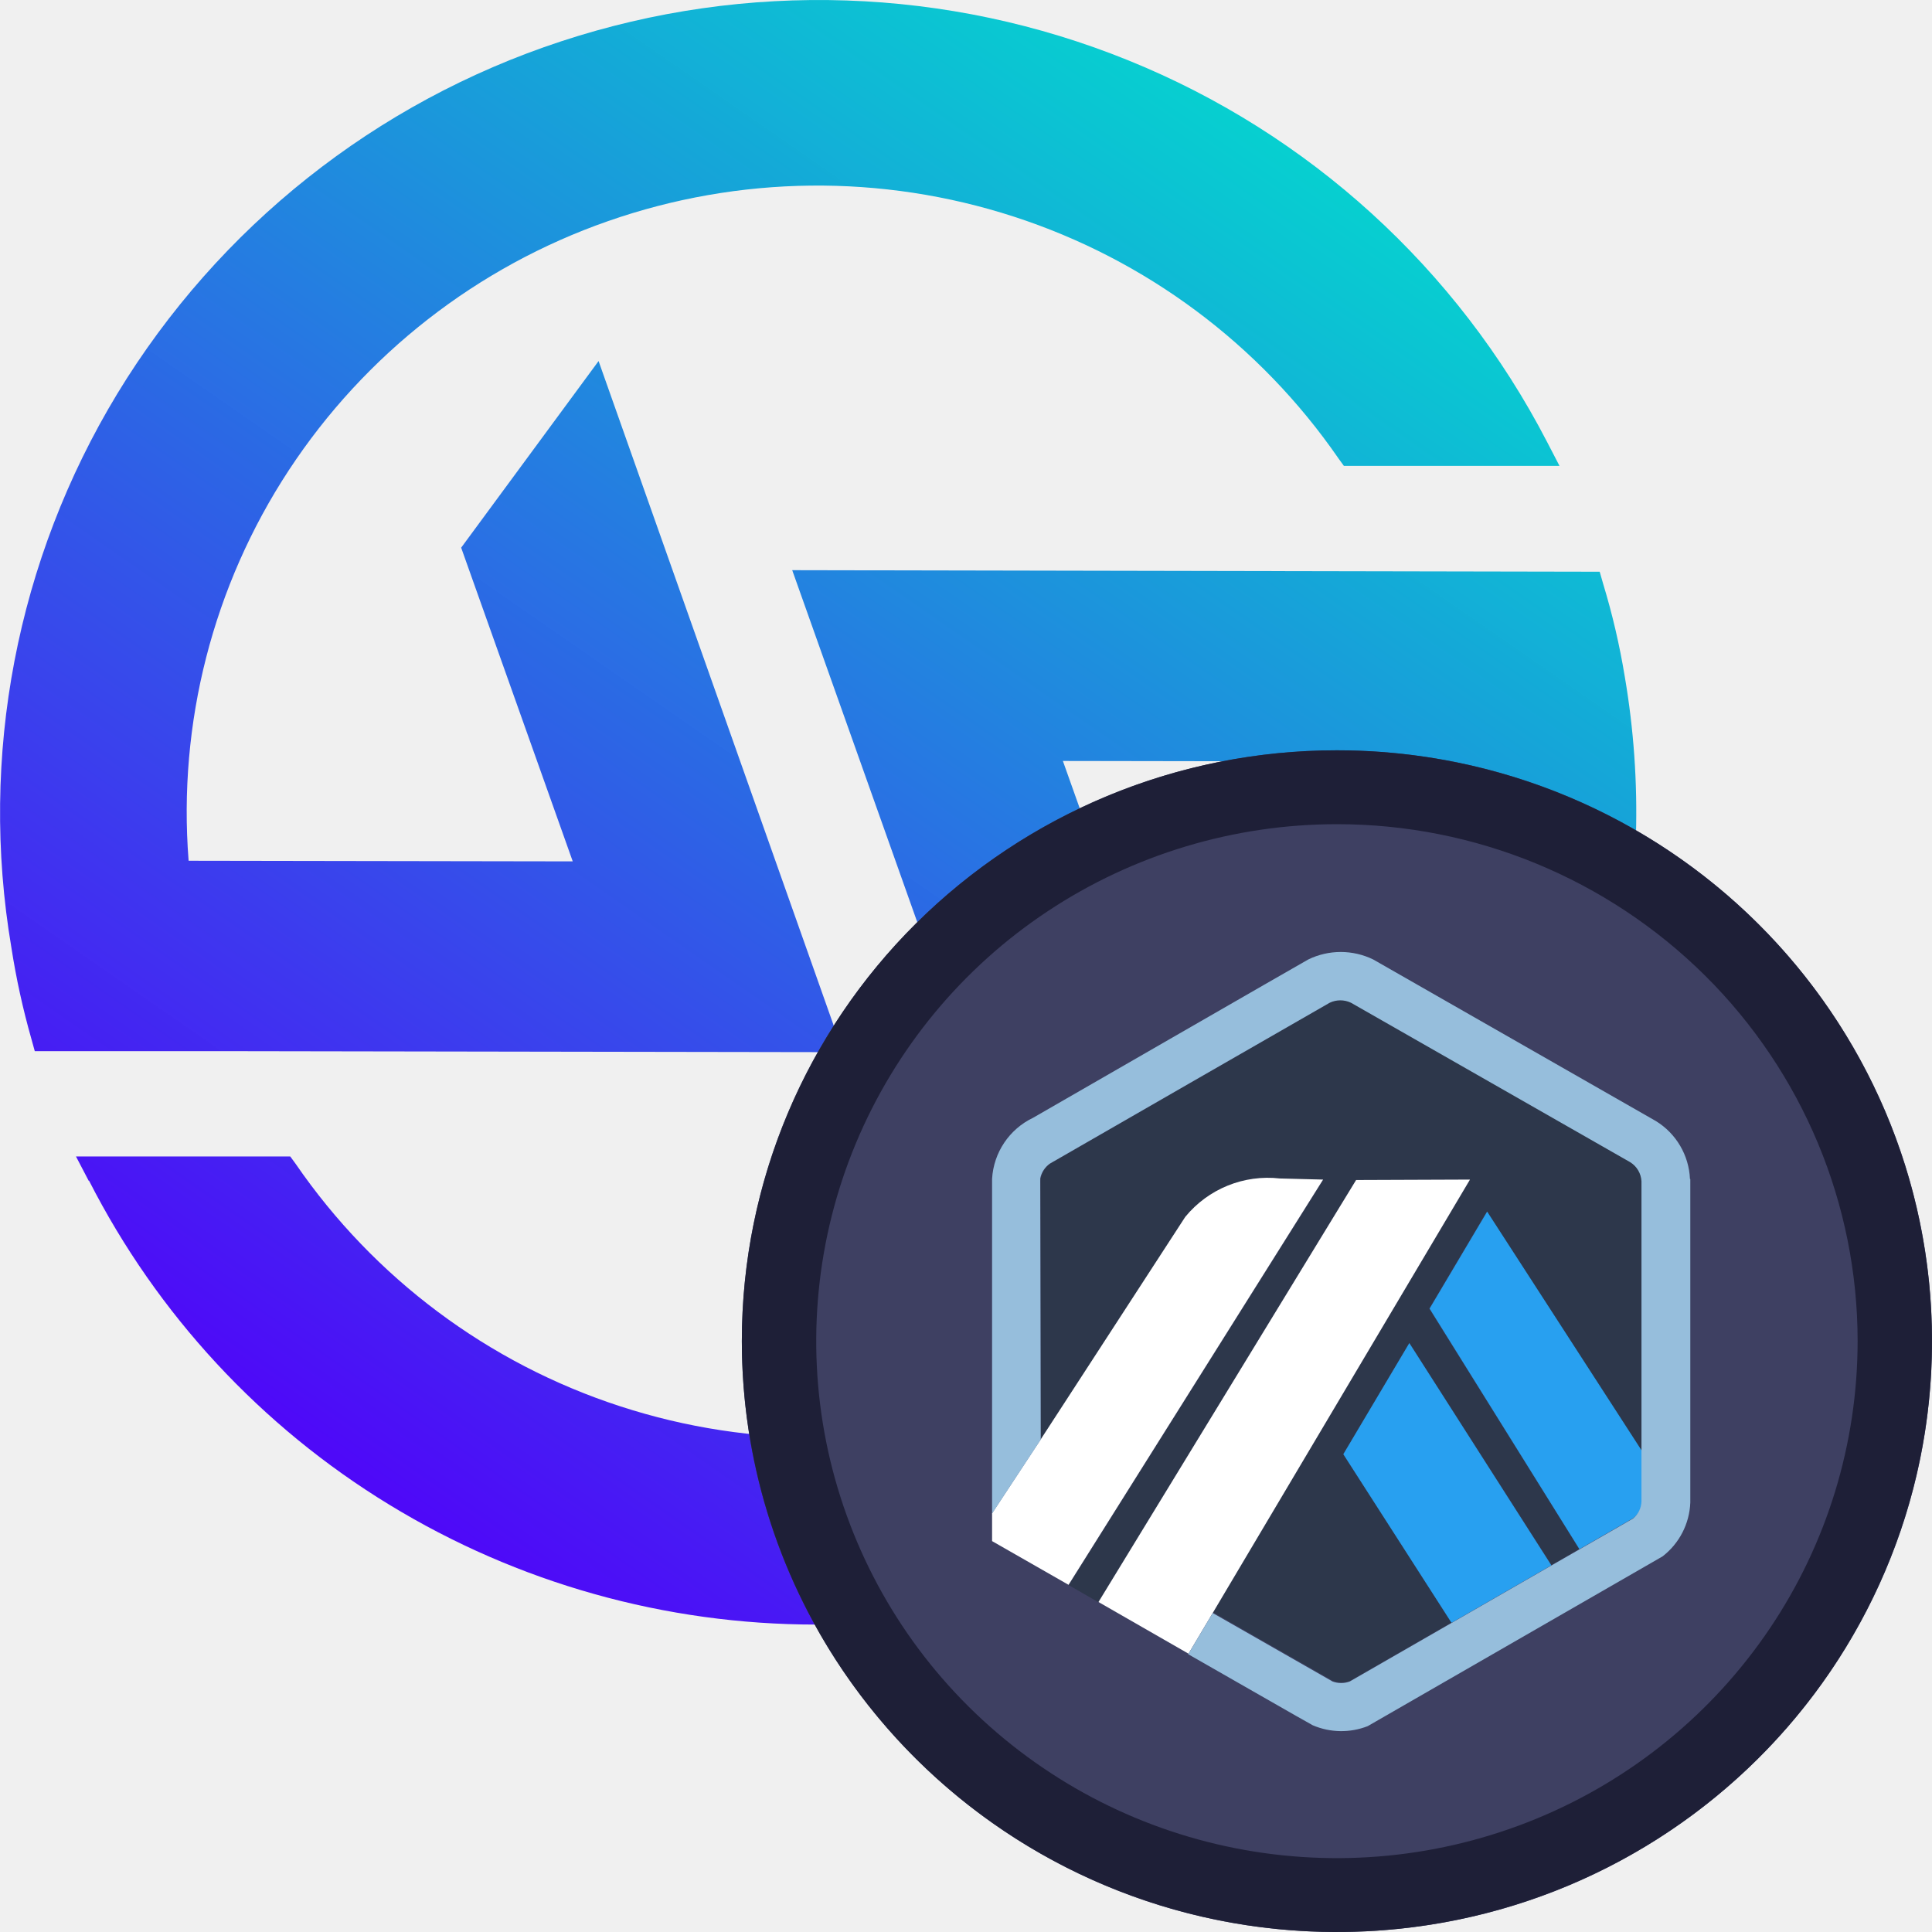
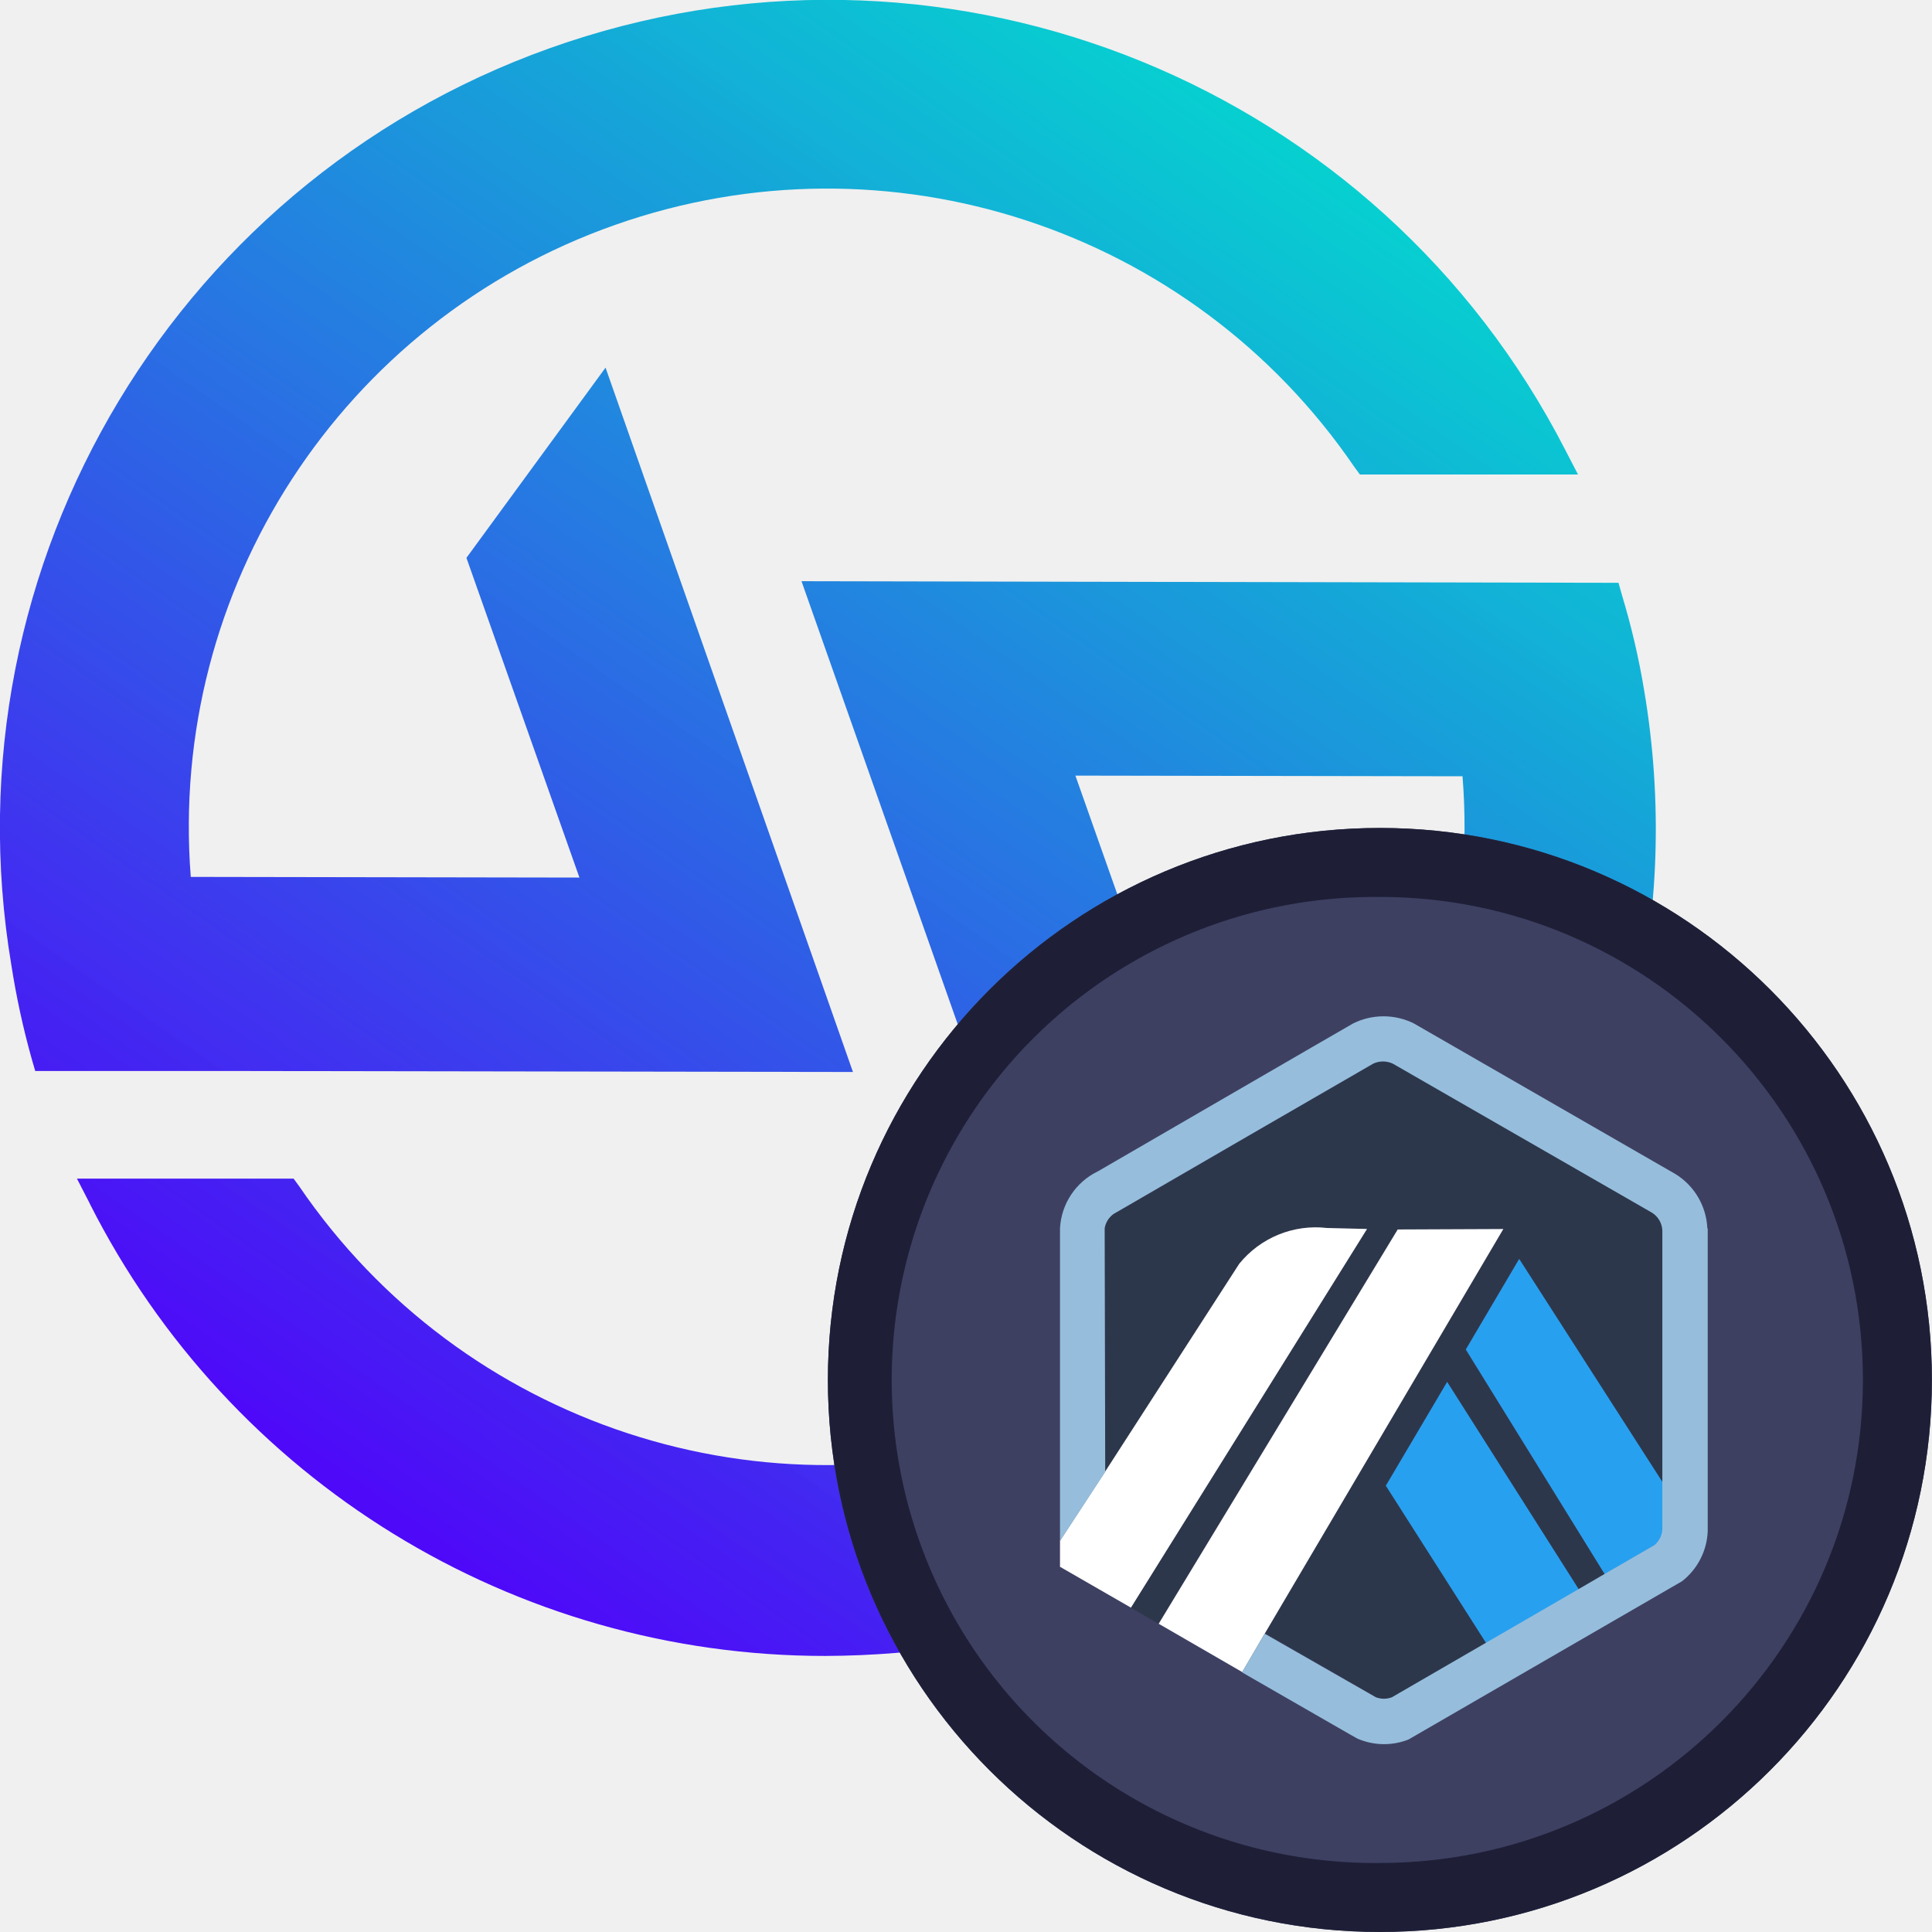
- <svg xmlns="http://www.w3.org/2000/svg" width="40" height="40" fill="none">
-   <path d="m1.837 24.448-.264-.505h4.436l.112.153a13.046 13.046 0 0 0 6.72 5.02c2.736.892 5.693.86 8.41-.09a13.039 13.039 0 0 0 6.608-5.163 12.891 12.891 0 0 0 2.067-8.095l-7.92-.013 2.31 6.495-2.83 3.864-5.084-14.309 16.718.032.072.252c.192.631.341 1.274.448 1.924a16.701 16.701 0 0 1-.19 6.56 16.763 16.763 0 0 1-2.703 5.99 16.893 16.893 0 0 1-4.807 4.505 17.005 17.005 0 0 1-6.175 2.337c-.95.15-1.909.227-2.87.23-3.12 0-6.177-.859-8.834-2.481a16.788 16.788 0 0 1-6.218-6.71l-.006.004Zm2.846-2.685H.72L.65 21.51a15.662 15.662 0 0 1-.415-1.896c-.67-3.96.11-8.027 2.196-11.467a16.93 16.93 0 0 1 9.183-7.29 17.06 17.06 0 0 1 11.75.394 16.9 16.9 0 0 1 8.662 7.89l.262.505h-4.464l-.111-.153a13.057 13.057 0 0 0-6.723-5.008 13.154 13.154 0 0 0-8.404.094 13.045 13.045 0 0 0-6.606 5.156 12.898 12.898 0 0 0-2.075 8.086l7.953.013-2.31-6.495 2.845-3.864 5.063 14.309-12.772-.021Z" fill="url(#a)" />
-   <path d="M40 27.767c0-6.756-5.516-12.232-12.32-12.232-6.805 0-12.321 5.476-12.321 12.232 0 6.756 5.516 12.233 12.32 12.233C34.484 40 40 34.523 40 27.767Z" fill="#3E4062" />
-   <path d="M27.68 17.064c-2.133 0-4.217.627-5.99 1.803a10.721 10.721 0 0 0-3.97 4.804 10.633 10.633 0 0 0-.614 6.184 10.68 10.68 0 0 0 2.95 5.48 10.805 10.805 0 0 0 5.52 2.93c2.091.413 4.259.201 6.229-.609a10.764 10.764 0 0 0 4.838-3.942 10.65 10.65 0 0 0 1.817-5.947c0-2.838-1.136-5.561-3.158-7.568a10.82 10.82 0 0 0-7.623-3.135Zm0-1.53c2.436 0 4.818.718 6.844 2.062a12.252 12.252 0 0 1 4.538 5.49 12.151 12.151 0 0 1 .701 7.068 12.206 12.206 0 0 1-3.372 6.263 12.348 12.348 0 0 1-6.308 3.348c-2.39.472-4.867.23-7.118-.696a12.302 12.302 0 0 1-5.53-4.506 12.17 12.17 0 0 1-2.076-6.796c0-3.244 1.298-6.355 3.608-8.65a12.365 12.365 0 0 1 8.712-3.583Z" fill="#1E1F37" />
-   <path d="m29.59 27.095 1.193-2.008 3.212 4.968v.954-6.558a.49.49 0 0 0-.23-.393l-5.784-3.303a.512.512 0 0 0-.442 0l-.052.029-.02.012-5.614 3.231-.021.01a.51.51 0 0 0-.23.21.494.494 0 0 0-.061.208l.009 5.352 2.992-4.605a2.193 2.193 0 0 1 1.96-.797l.894.023-5.27 8.39.616.355 5.333-8.738 2.358-.009-5.318 8.955 2.216 1.266.265.153a.512.512 0 0 0 .357 0l5.865-3.375-1.121.645-3.106-4.976Zm.463 6.503-2.241-3.49 1.366-2.303 2.941 4.597-2.066 1.196Z" fill="#2D374B" />
-   <path d="m27.812 30.108 2.24 3.49 2.067-1.19-2.94-4.601-1.367 2.301ZM34.003 31.007v-.954l-3.213-4.968-1.192 2.008 3.102 4.98 1.121-.645a.495.495 0 0 0 .184-.36l-.002-.06Z" fill="#28A0F0" />
-   <path d="m20.54 31.907 1.583.905 5.27-8.39-.895-.023a2.209 2.209 0 0 0-1.959.796l-2.992 4.606-1.007 1.53v.576ZM30.435 24.422l-2.358.009-5.334 8.737 1.864 1.07.507-.853 5.32-8.963Z" fill="#fff" />
-   <path d="M34.989 24.41a1.482 1.482 0 0 0-.706-1.2l-5.852-3.345a1.534 1.534 0 0 0-1.345 0c-.049.024-5.698 3.278-5.698 3.278a1.496 1.496 0 0 0-.848 1.263v6.93l1.007-1.529-.01-5.352a.512.512 0 0 1 0-.058.493.493 0 0 1 .2-.306c.027-.018 5.773-3.32 5.792-3.33a.511.511 0 0 1 .442 0l5.784 3.303a.496.496 0 0 1 .23.393v6.622a.48.48 0 0 1-.173.36l-1.121.645-.58.333-2.068 1.19-2.097 1.206a.51.51 0 0 1-.358 0l-2.48-1.417-.507.853 2.23 1.275.194.109.154.087a1.501 1.501 0 0 0 1.138.018l6.105-3.515a1.48 1.48 0 0 0 .574-1.115V24.41h-.007Z" fill="#96BEDC" />
+ <svg xmlns="http://www.w3.org/2000/svg" width="35" height="35" fill="none">
+   <path d="m1.626 21.802-.232-.45h3.925l.1.137a11.562 11.562 0 0 0 13.396 4.395 11.558 11.558 0 0 0 7.68-11.821l-7.013-.012 2.046 5.793-2.508 3.446-4.5-12.761 14.801.029.063.225c.17.562.304 1.135.4 1.715A15 15 0 0 1 17.5 29.79c-.843.136-1.695.206-2.549.209a14.925 14.925 0 0 1-13.328-8.2l.004.002Zm2.52-2.4H.638l-.065-.225a14.635 14.635 0 0 1-.367-1.691 15.007 15.007 0 0 1 28.148-9.34l.233.45h-3.951l-.1-.136a11.565 11.565 0 0 0-21.08 7.426l7.041.012-2.047-5.792 2.52-3.446 4.482 12.76-11.306-.018Z" fill="url(#a)" />
+   <path d="M34.998 25c0-5.523-4.477-10-10-10s-10 4.477-10 10c0 5.522 4.477 10 10 10s10-4.478 10-10Z" fill="#3E4062" />
+   <path d="M24.998 16.25a8.75 8.75 0 1 0 0 17.499 8.75 8.75 0 0 0 0-17.5m0-1.25a10 10 0 1 1 0 20 10 10 0 0 1 0-20Z" fill="#1E1F37" />
+   <path d="m26.549 24.45.967-1.642 2.607 4.061v.78-5.36a.4.4 0 0 0-.186-.322l-4.7-2.7a.414.414 0 0 0-.36 0l-.041.024-.016.01-4.556 2.642-.018.006a.415.415 0 0 0-.186.17.4.4 0 0 0-.05.17l.008 4.374 2.429-3.765a1.78 1.78 0 0 1 1.59-.65l.726.018-4.278 6.86.5.29 4.332-7.14 1.914-.008-4.314 7.32 1.8 1.035.215.125a.412.412 0 0 0 .29 0l4.76-2.759-.91.528-2.523-4.067Zm.375 5.316-1.82-2.852 1.11-1.883L28.6 28.79l-1.677.976Z" fill="#2D374B" />
+   <path d="m25.106 26.915 1.818 2.853 1.679-.973-2.386-3.76-1.111 1.88ZM30.13 27.648v-.78l-2.608-4.061-.967 1.64 2.517 4.072.91-.528a.4.4 0 0 0 .149-.294l-.001-.05Z" fill="#28A0F0" />
+   <path d="m19.203 28.384 1.285.74 4.277-6.86-.726-.018a1.781 1.781 0 0 0-1.59.65l-2.43 3.766-.816 1.25v.472ZM27.235 22.265l-1.914.008-4.33 7.143 1.513.875.41-.7 4.32-7.326Z" fill="#fff" />
+   <path d="M30.93 22.253a1.219 1.219 0 0 0-.571-.98l-4.75-2.735a1.239 1.239 0 0 0-1.091 0c-.04.02-4.625 2.68-4.625 2.68a1.217 1.217 0 0 0-.69 1.032v5.666l.819-1.25-.01-4.37a.384.384 0 0 1 0-.049.4.4 0 0 1 .163-.256c.02-.014 4.685-2.715 4.7-2.721a.415.415 0 0 1 .359 0l4.695 2.7a.4.4 0 0 1 .186.32v5.405a.4.4 0 0 1-.14.294l-.91.527-.47.274-1.68.973-1.7.985a.411.411 0 0 1-.29 0l-2.014-1.152-.411.7 1.81 1.041.157.09.125.07a1.207 1.207 0 0 0 .924.016l4.955-2.867a1.21 1.21 0 0 0 .466-.91v-5.483h-.006Z" fill="#96BEDC" />
  <defs>
-     <linearGradient id="a" x1="27.102" y1="2.926" x2="7.811" y2="30.738" gradientUnits="userSpaceOnUse">
+     <linearGradient id="a" x1="23.996" y1="2.61" x2="6.745" y2="27.297" gradientUnits="userSpaceOnUse">
      <stop stop-color="#03D1CF" stop-opacity=".988" />
      <stop offset="1" stop-color="#4E09F8" />
    </linearGradient>
  </defs>
</svg>
